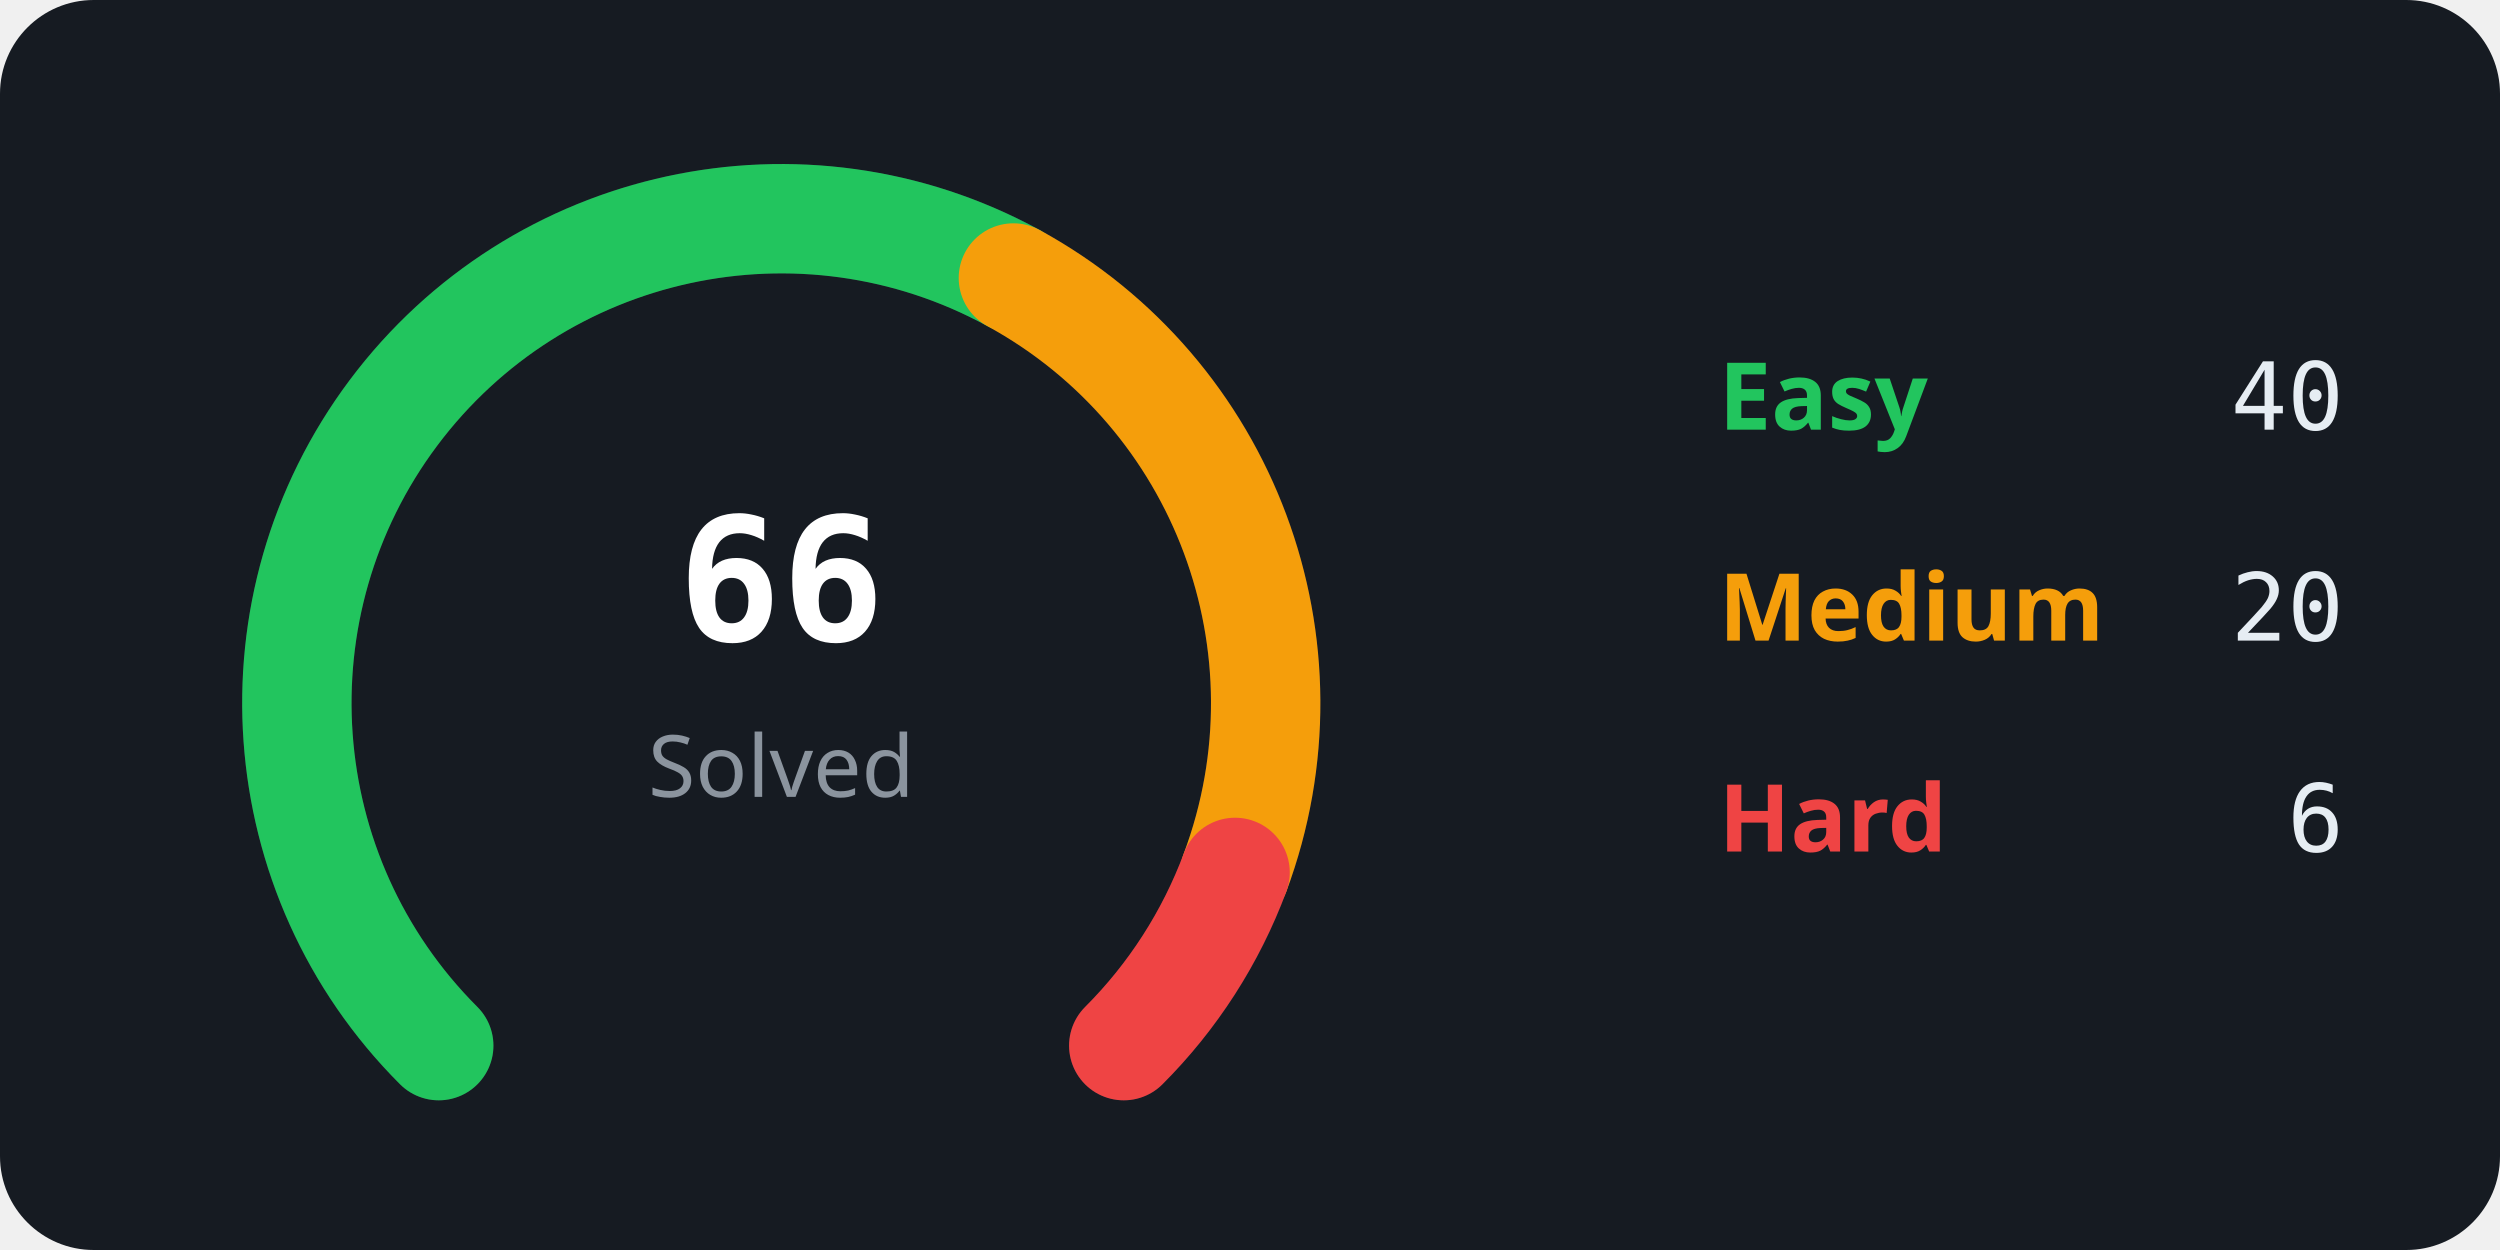
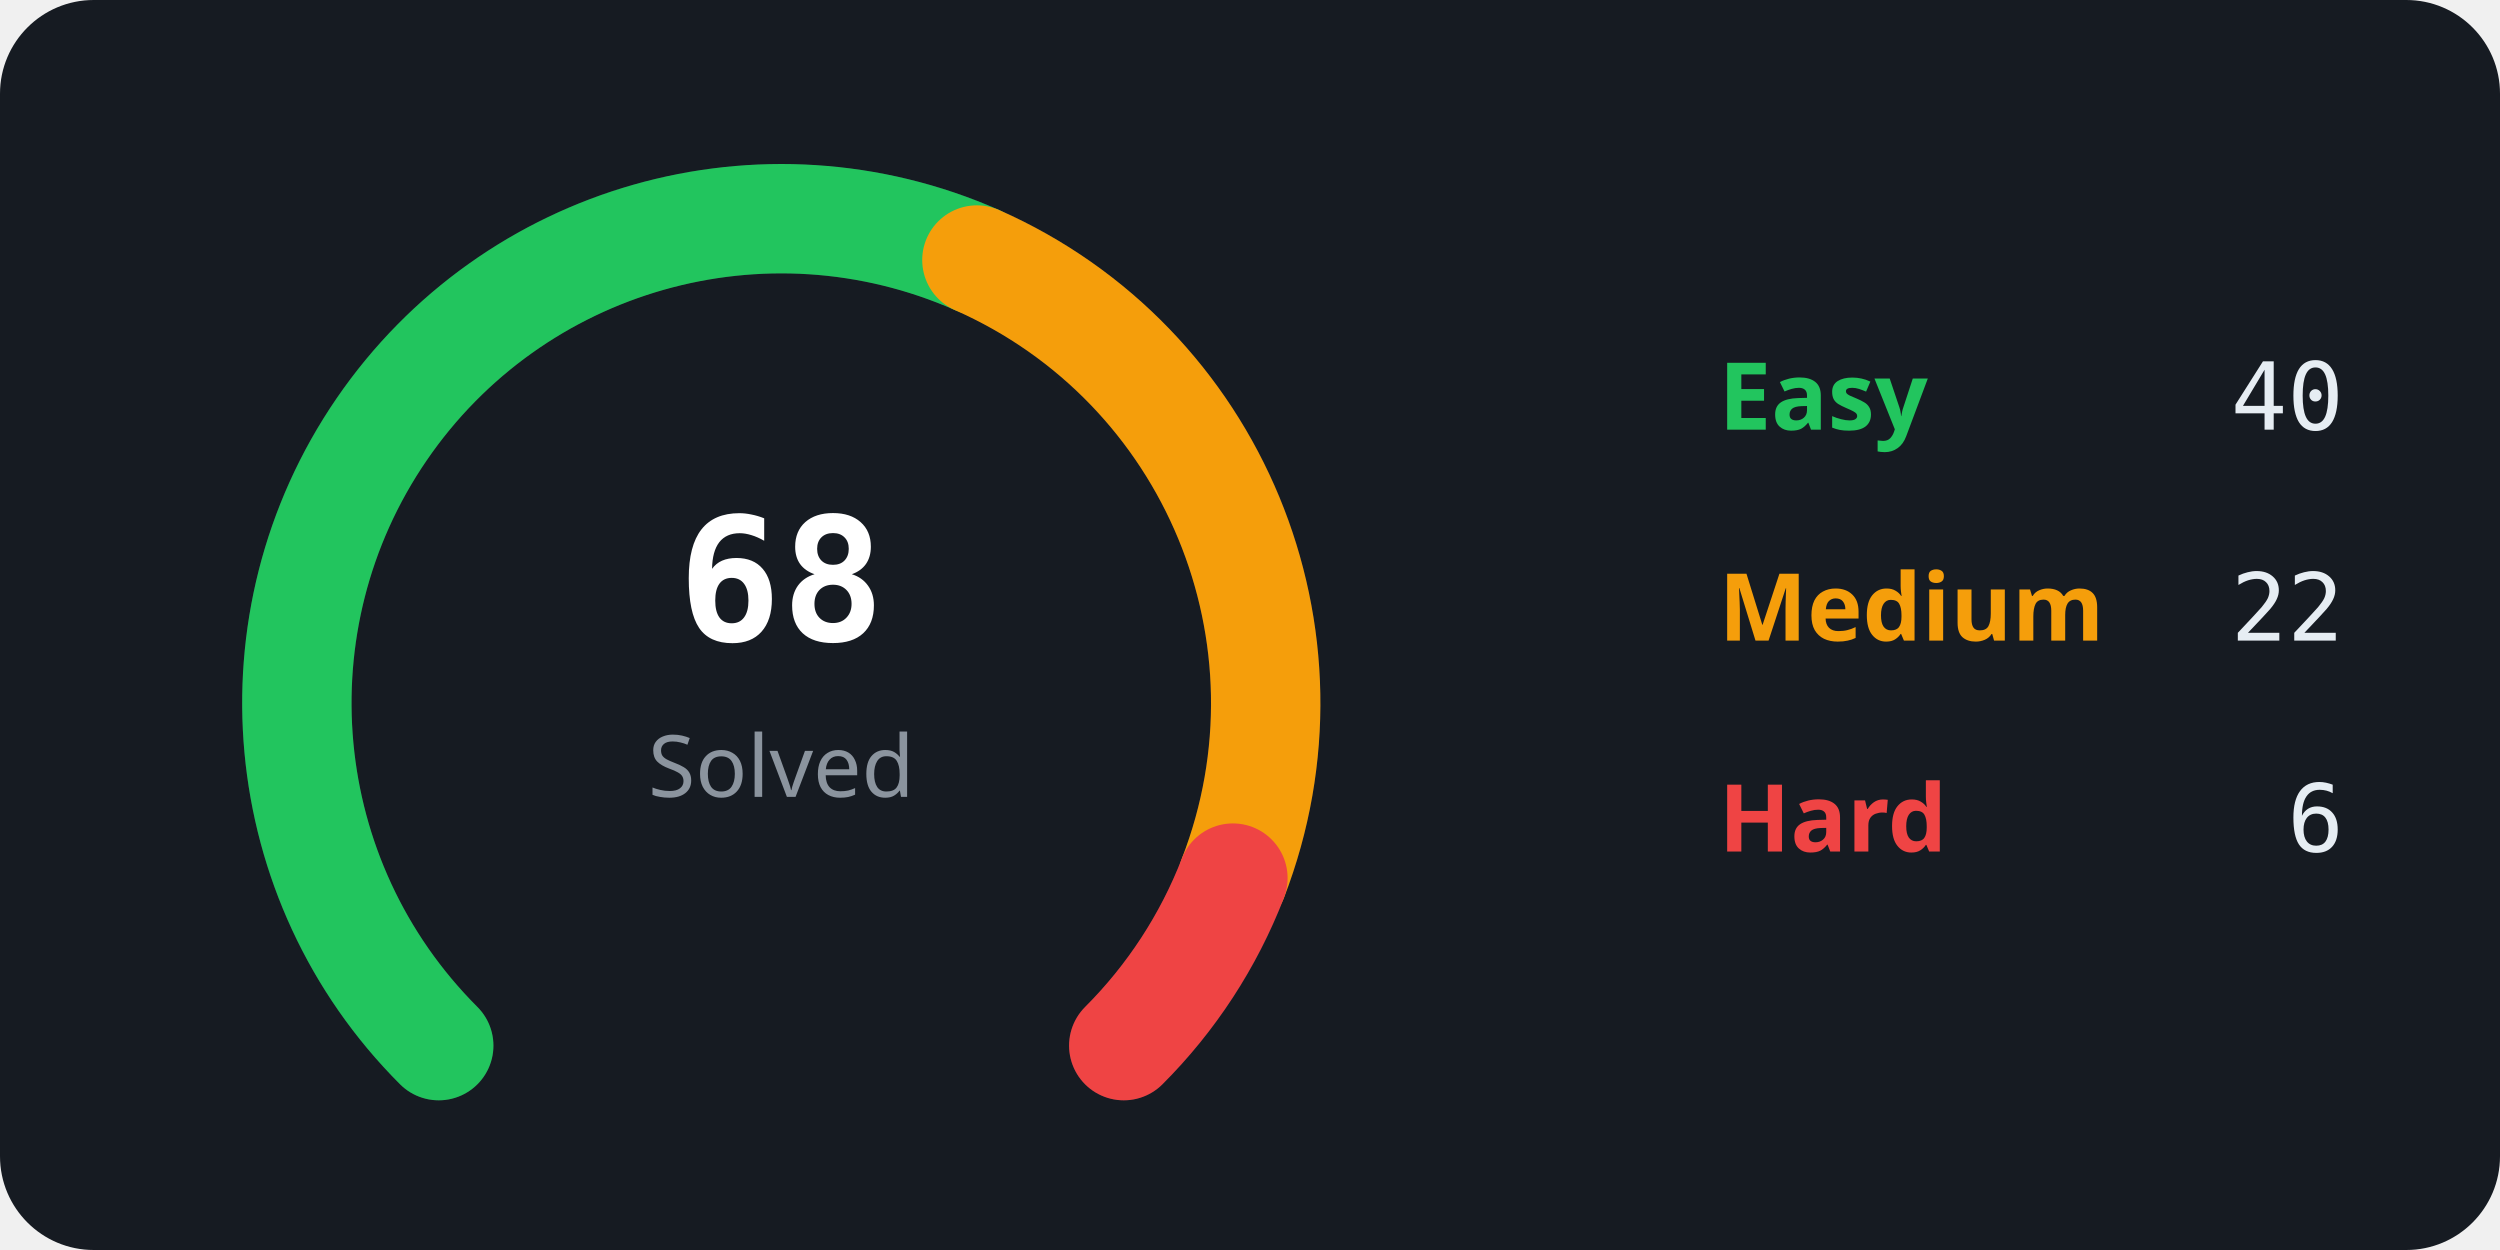
<svg xmlns="http://www.w3.org/2000/svg" width="320" height="160" viewBox="0 0 320 160">
  <rect width="320" height="160" rx="12" fill="#161b22" />
  <path d="M 56.159,133.841 A 62,62 0 1,1 143.841,133.841" stroke="#2d2d3d" stroke-width="14" fill="none" stroke-linecap="round" />
-   <path d="M 56.159,133.841 A 62,62 0 0,1 129.713,35.584" stroke="#22c55e" stroke-width="14" fill="none" stroke-linecap="round" />
-   <path d="M 129.713,35.584 A 62,62 0 0,1 158.091,111.667" stroke="#f59e0b" stroke-width="14" fill="none" stroke-linecap="round" />
-   <path d="M 158.091,111.667 A 62,62 0 0,1 143.841,133.841" stroke="#ef4444" stroke-width="14" fill="none" stroke-linecap="round" />
-   <text x="100" y="82" text-anchor="middle" fill="white" font-size="22" font-weight="bold" font-family="monospace">66</text>
+   <path d="M 56.159,133.841 A 62,62 0 0,1 125.043,33.283" stroke="#22c55e" stroke-width="14" fill="none" stroke-linecap="round" />
+   <path d="M 125.043,33.283 A 62,62 0 0,1 157.813,112.397" stroke="#f59e0b" stroke-width="14" fill="none" stroke-linecap="round" />
+   <path d="M 157.813,112.397 A 62,62 0 0,1 143.841,133.841" stroke="#ef4444" stroke-width="14" fill="none" stroke-linecap="round" />
+   <text x="100" y="82" text-anchor="middle" fill="white" font-size="22" font-weight="bold" font-family="monospace">68</text>
  <text x="100" y="102" text-anchor="middle" fill="#8b949e" font-size="11" font-family="sans-serif">Solved</text>
  <text x="220" y="55" fill="#22c55e" font-size="12" font-weight="bold" font-family="sans-serif">Easy</text>
  <text x="300" y="55" fill="#e6edf3" font-size="12" font-family="monospace" text-anchor="end">40</text>
  <text x="220" y="82" fill="#f59e0b" font-size="12" font-weight="bold" font-family="sans-serif">Medium</text>
-   <text x="300" y="82" fill="#e6edf3" font-size="12" font-family="monospace" text-anchor="end">20</text>
+   <text x="300" y="82" fill="#e6edf3" font-size="12" font-family="monospace" text-anchor="end">22</text>
  <text x="220" y="109" fill="#ef4444" font-size="12" font-weight="bold" font-family="sans-serif">Hard</text>
  <text x="300" y="109" fill="#e6edf3" font-size="12" font-family="monospace" text-anchor="end">6</text>
</svg>
